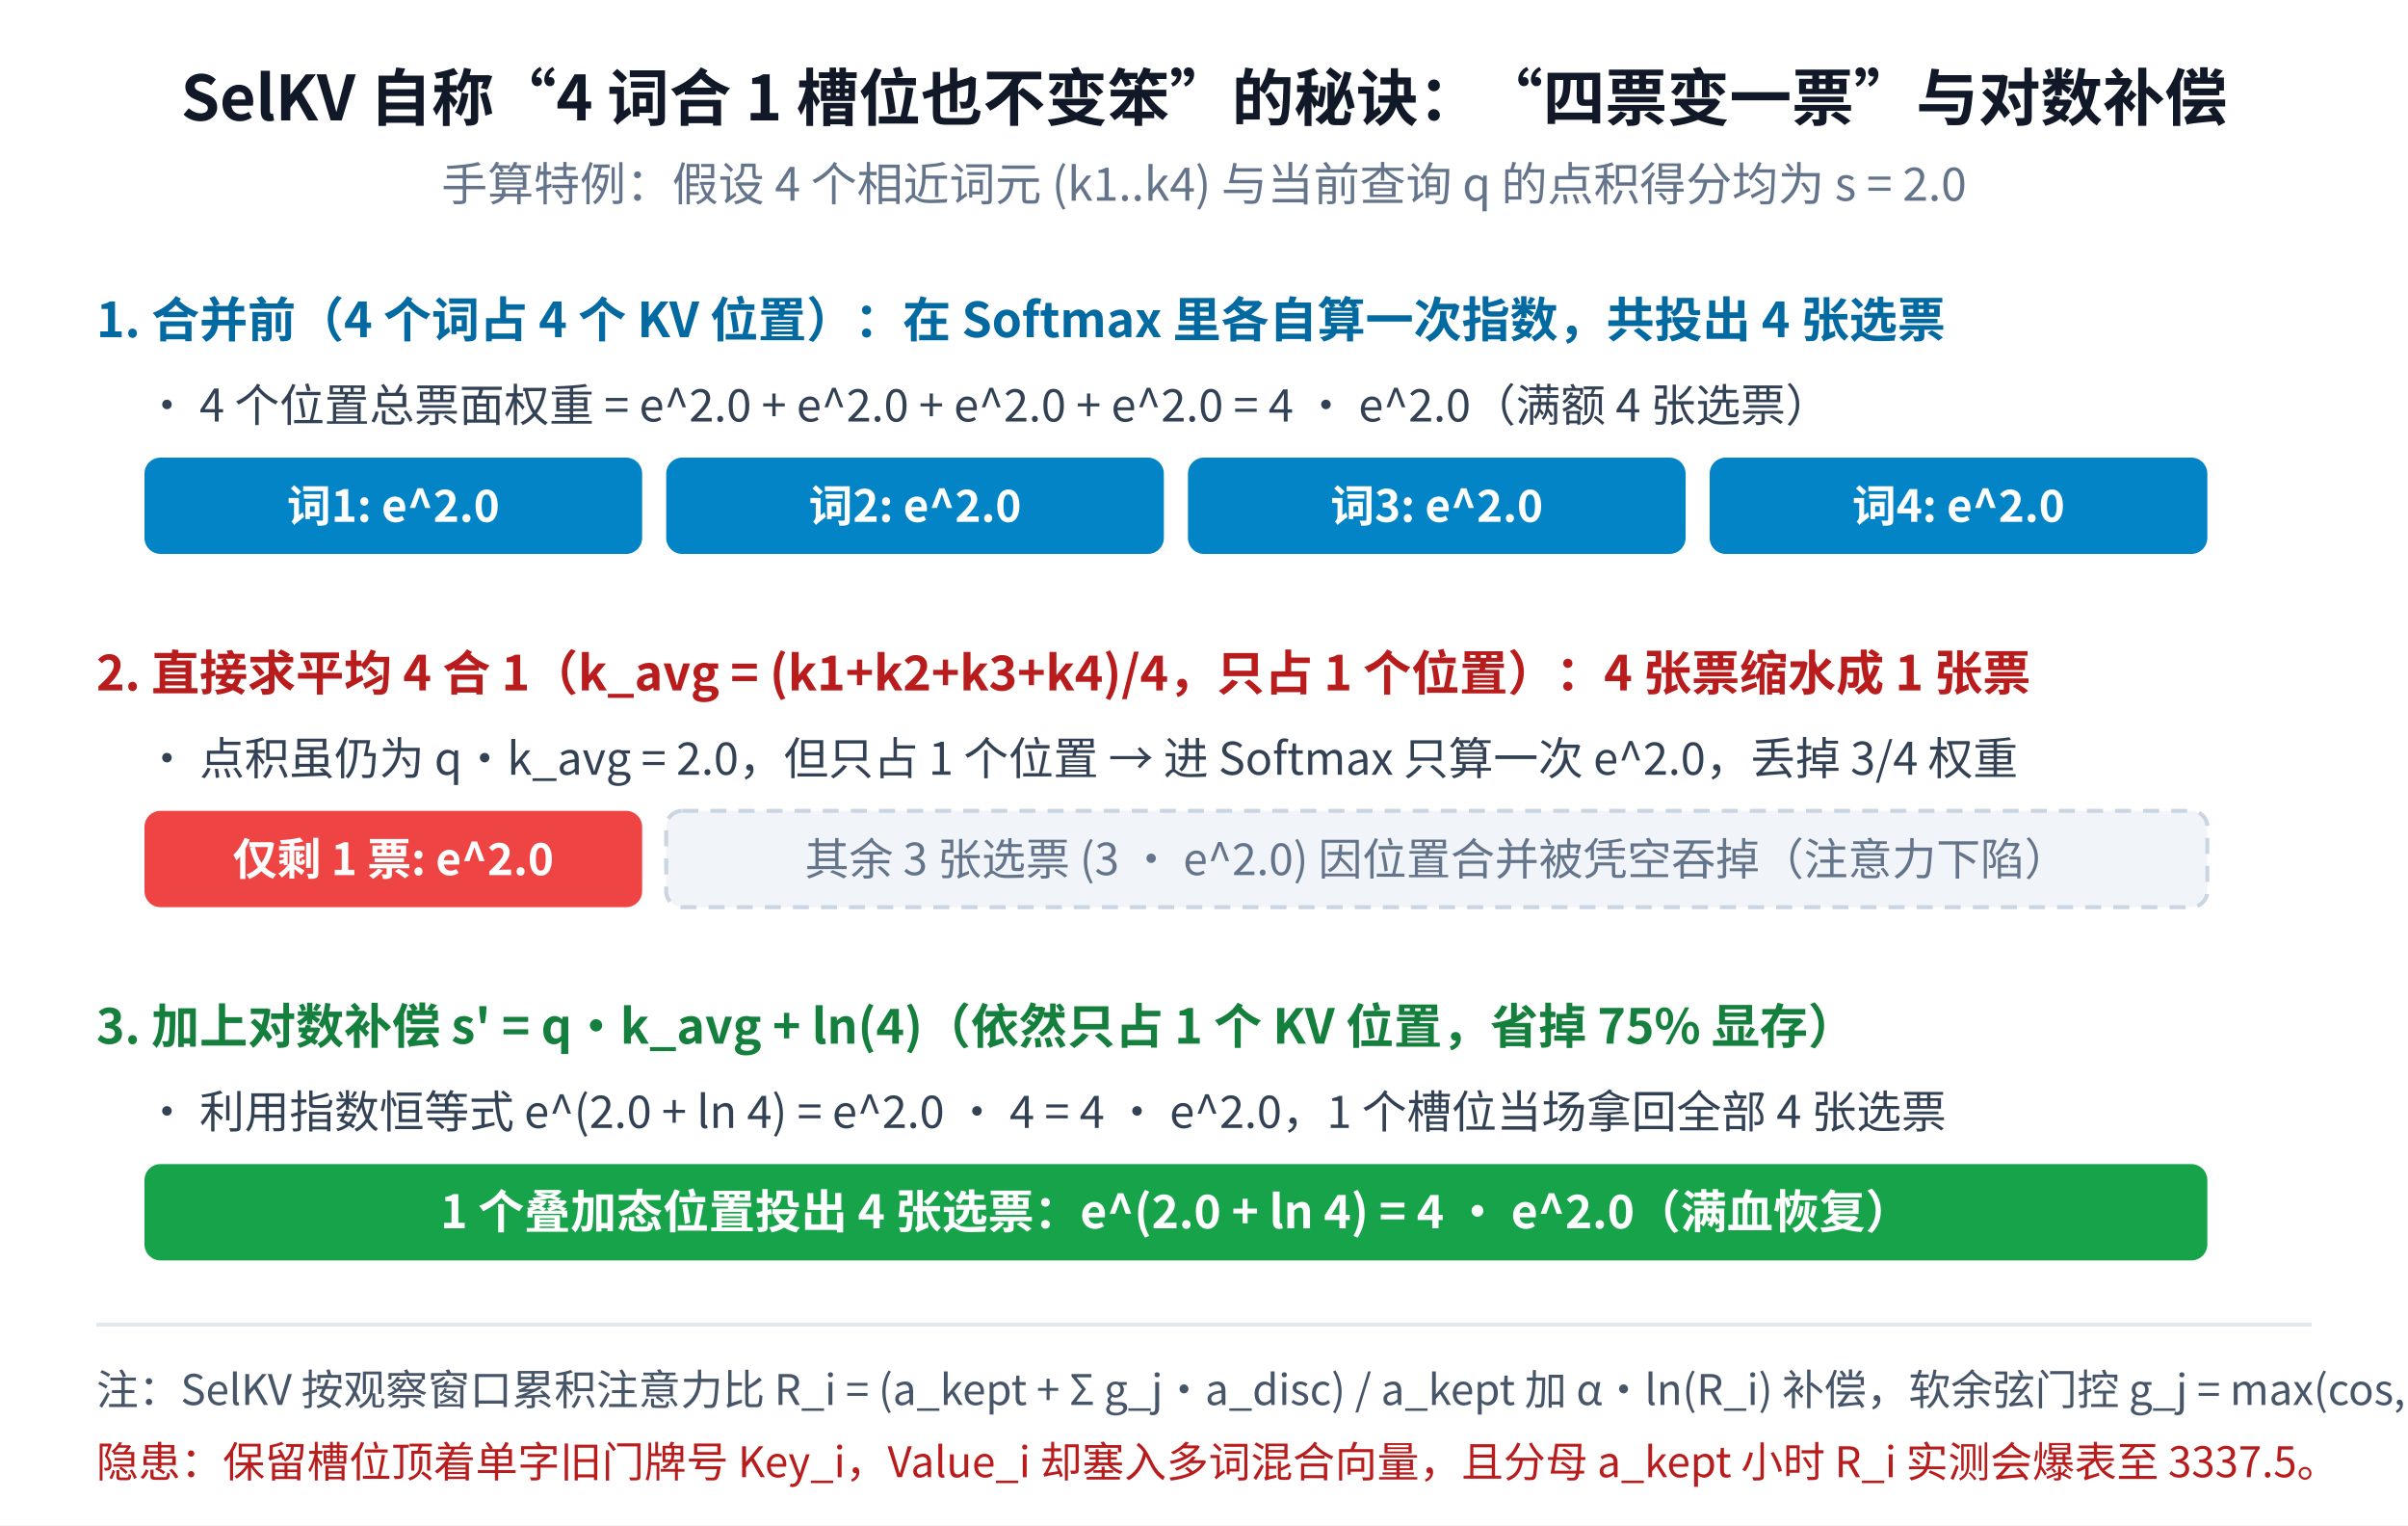
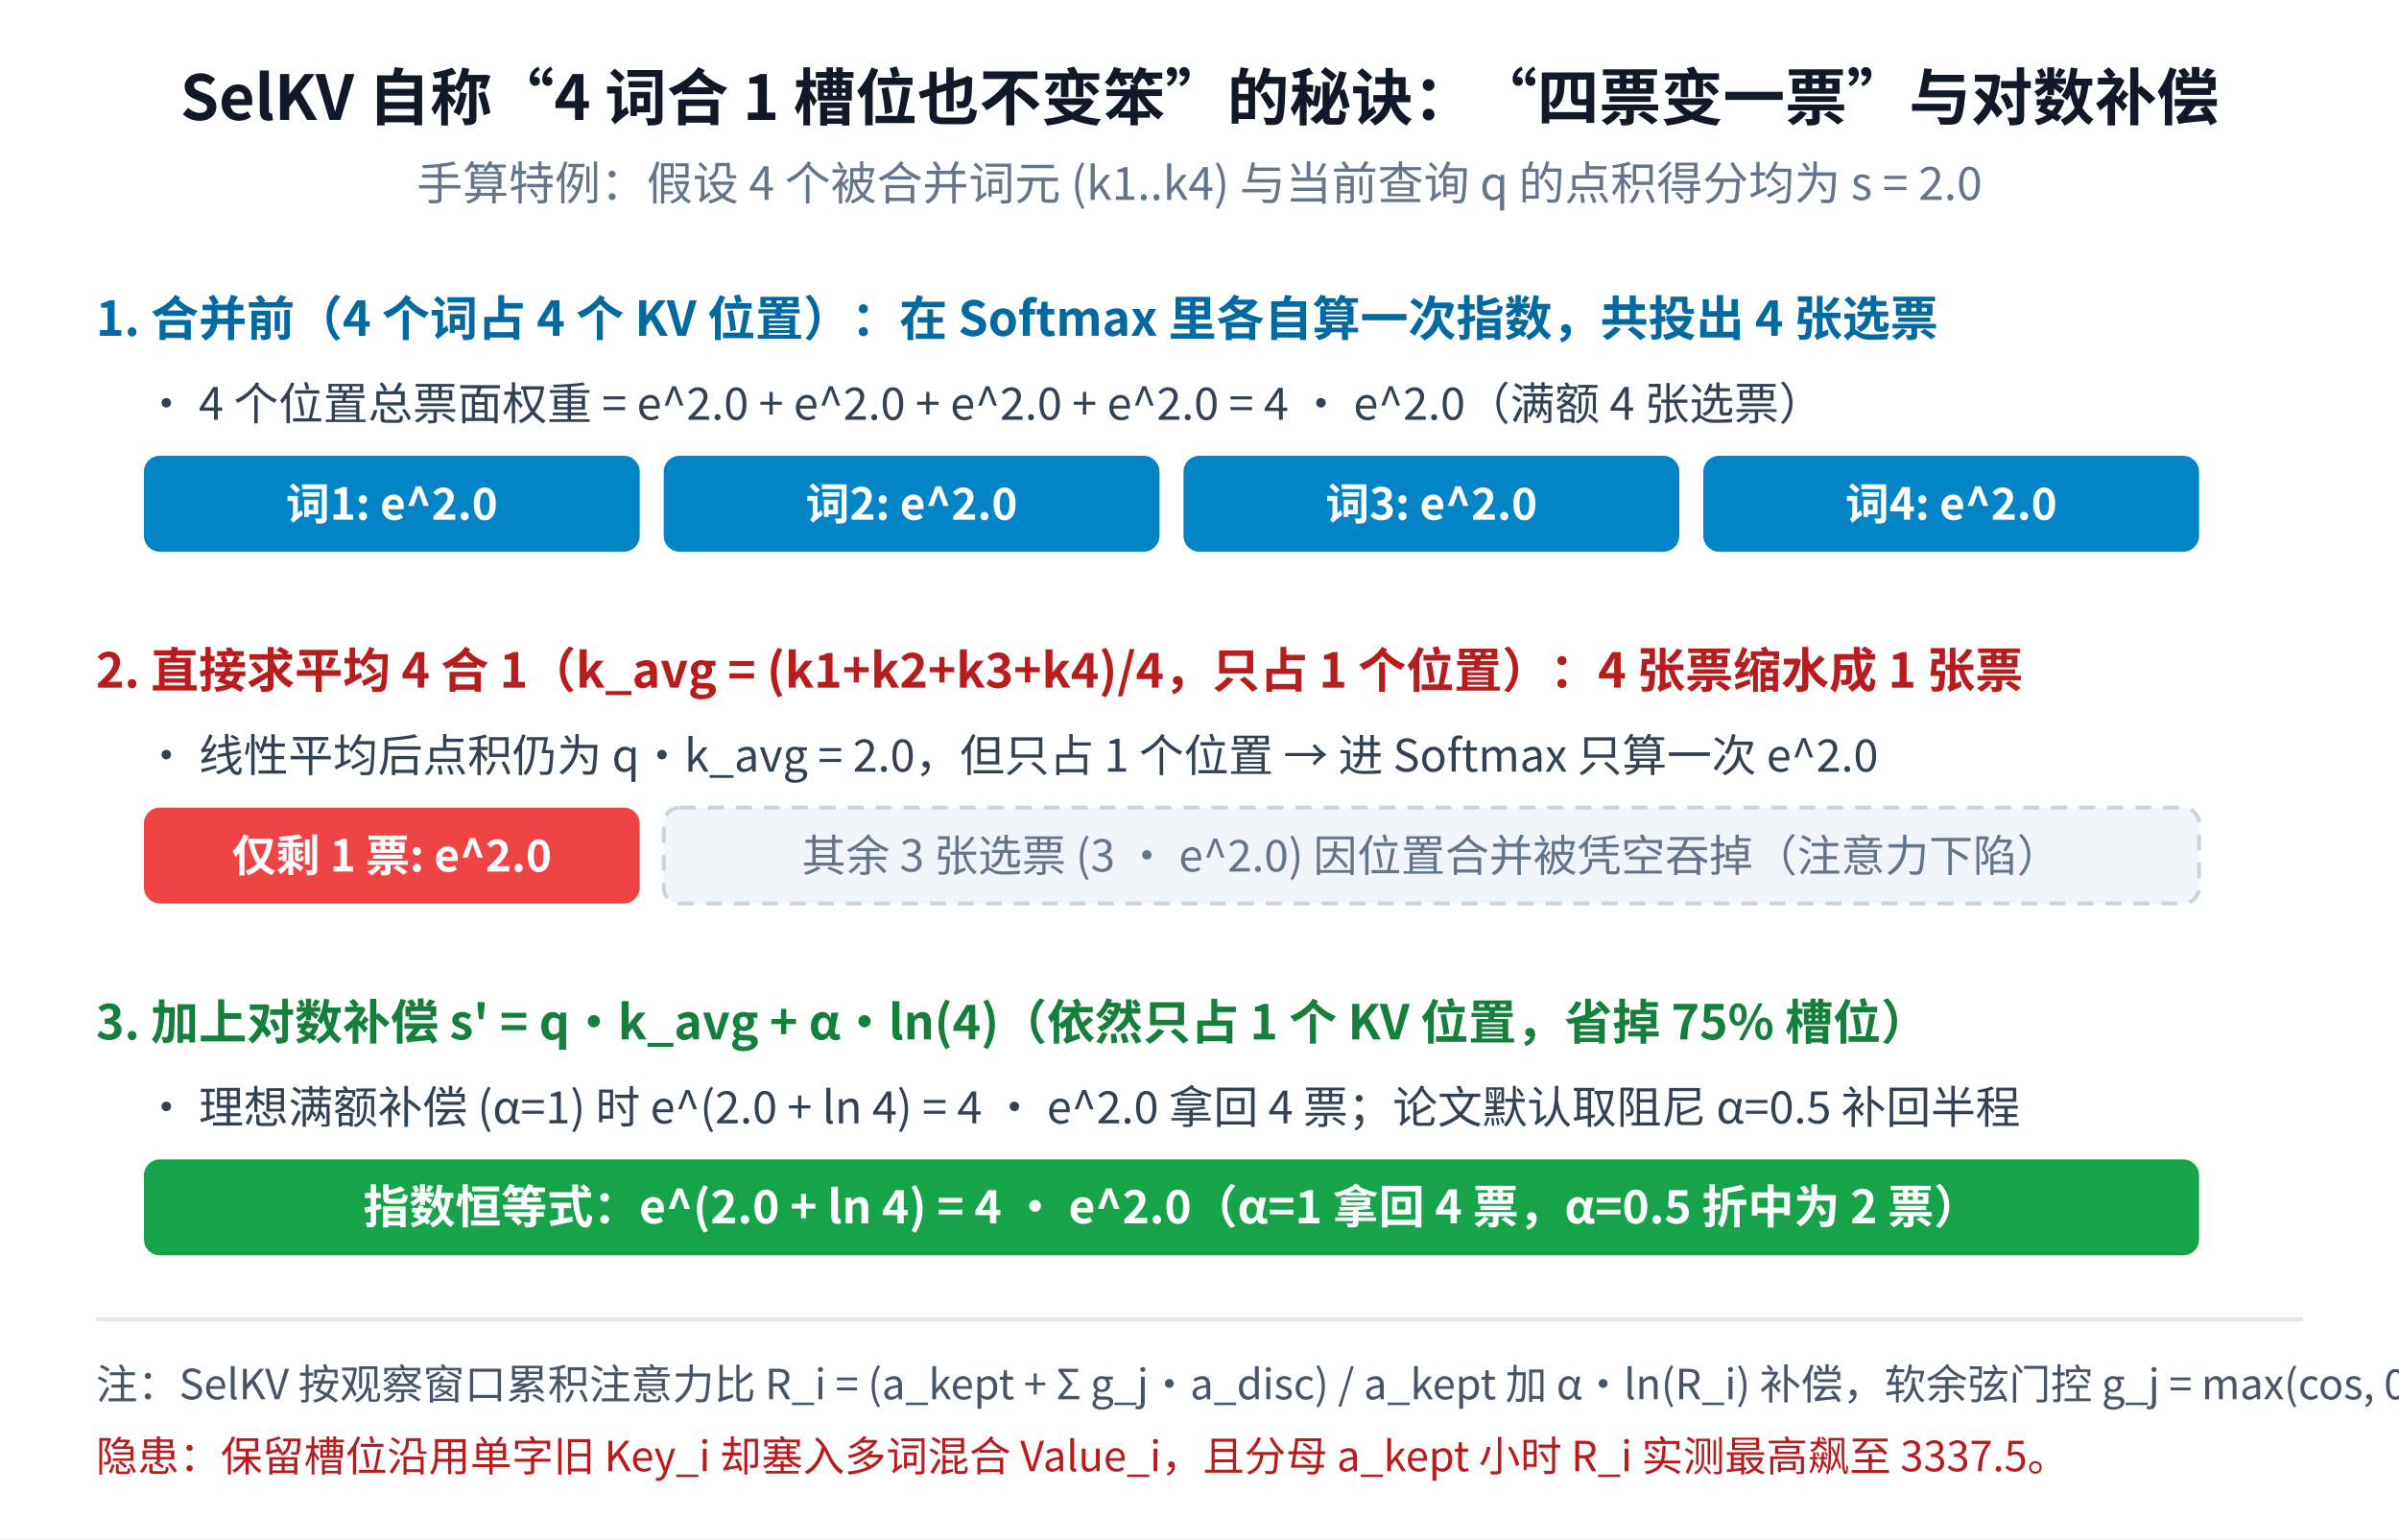
- <svg xmlns="http://www.w3.org/2000/svg" viewBox="0 0 600 380" width="600" height="380" font-family="'WenQuanYi Micro Hei','Noto Sans CJK SC',sans-serif">
-   <rect x="0" y="0" width="600" height="380" fill="#ffffff" />
+ <svg xmlns="http://www.w3.org/2000/svg" viewBox="0 0 600 385" width="600" height="385" font-family="'WenQuanYi Micro Hei','Noto Sans CJK SC',sans-serif">
+   <rect x="0" y="0" width="600" height="385" fill="#ffffff" />
  <text x="300" y="30" text-anchor="middle" font-size="15.5" font-weight="bold" fill="#111827">SelKV 自称“4 词合 1 槽位也不变笨”的秘诀：“四票变一票”与对数补偿</text>
-   <text x="300" y="50" text-anchor="middle" font-size="11.5" fill="#64748b">手算特例：假设 4 个相近词元 (k1..k4) 与当前查询 q 的点积得分均为 s = 2.0</text>
+   <text x="300" y="50" text-anchor="middle" font-size="11.5" fill="#64748b">手算特例：假设 4 个被合并词元 (k1..k4) 与当前查询 q 的点积得分均为 s = 2.0</text>
  <text x="24" y="84" font-size="12" font-weight="bold" fill="#0369a1">1. 合并前（4 个词占 4 个 KV 位置）：在 Softmax 里各自算一次指数，共投出 4 张选票</text>
  <text x="36" y="105" font-size="11.2" fill="#334155">• 4 个位置总票面权重 = e^2.0 + e^2.0 + e^2.0 + e^2.0 = 4 · e^2.0（满额 4 张选票）</text>
  <rect x="36" y="114" width="124" height="24" rx="4" fill="#0284c7" />
  <text x="98" y="130" text-anchor="middle" font-size="11" font-weight="bold" fill="#ffffff">词1: e^2.0</text>
  <rect x="166" y="114" width="124" height="24" rx="4" fill="#0284c7" />
  <text x="228" y="130" text-anchor="middle" font-size="11" font-weight="bold" fill="#ffffff">词2: e^2.0</text>
  <rect x="296" y="114" width="124" height="24" rx="4" fill="#0284c7" />
  <text x="358" y="130" text-anchor="middle" font-size="11" font-weight="bold" fill="#ffffff">词3: e^2.0</text>
  <rect x="426" y="114" width="124" height="24" rx="4" fill="#0284c7" />
  <text x="488" y="130" text-anchor="middle" font-size="11" font-weight="bold" fill="#ffffff">词4: e^2.0</text>
  <text x="24" y="172" font-size="12" font-weight="bold" fill="#b91c1c">2. 直接求平均 4 合 1（k_avg = (k1+k2+k3+k4)/4，只占 1 个位置）：4 张票缩水成 1 张票</text>
-   <text x="36" y="193" font-size="11.2" fill="#334155">• 点积虽仍为 q·k_avg = 2.0，但只占 1 个位置 → 进 Softmax 只算一次 e^2.0，丢掉 3/4 权重</text>
+   <text x="36" y="193" font-size="11.2" fill="#334155">• 线性平均后点积仍为 q·k_avg = 2.0，但只占 1 个位置 → 进 Softmax 只算一次 e^2.0</text>
  <rect x="36" y="202" width="124" height="24" rx="4" fill="#ef4444" />
  <text x="98" y="218" text-anchor="middle" font-size="11" font-weight="bold" fill="#ffffff">仅剩 1 票: e^2.0</text>
  <rect x="166" y="202" width="384" height="24" rx="4" fill="#f1f5f9" stroke="#cbd5e1" stroke-dasharray="4 3" />
  <text x="358" y="218" text-anchor="middle" font-size="11" fill="#64748b">其余 3 张选票 (3 · e^2.0) 因位置合并被凭空吞掉（注意力下陷）</text>
-   <text x="24" y="260" font-size="12" font-weight="bold" fill="#15803d">3. 加上对数补偿 s' = q·k_avg + ln(4)（依然只占 1 个 KV 位置，省掉 75% 显存）</text>
-   <text x="36" y="281" font-size="11.2" fill="#334155">• 利用指数恒等式 e^(2.0 + ln 4) = e^2.0 · 4 = 4 · e^2.0，1 个槽位当场拿回全部 4 张选票</text>
+   <text x="24" y="260" font-size="12" font-weight="bold" fill="#15803d">3. 加上对数补偿 s' = q·k_avg + α·ln(4)（依然只占 1 个 KV 位置，省掉 75% 槽位）</text>
+   <text x="36" y="281" font-size="11.2" fill="#334155">• 理想满额补偿 (α=1) 时 e^(2.0 + ln 4) = 4 · e^2.0 拿回 4 票；论文默认取阻尼 α=0.5 补回半程</text>
  <rect x="36" y="290" width="514" height="24" rx="4" fill="#16a34a" />
-   <text x="293" y="306" text-anchor="middle" font-size="11.5" font-weight="bold" fill="#ffffff">1 个叠加态位置投出 4 张选票：e^(2.0 + ln 4) = 4 · e^2.0（满血恢复）</text>
+   <text x="293" y="306" text-anchor="middle" font-size="11.5" font-weight="bold" fill="#ffffff">指数恒等式：e^(2.0 + ln 4) = 4 · e^2.0（α=1 拿回 4 票，α=0.5 折中为 2 票）</text>
  <line x1="24" y1="330" x2="576" y2="330" stroke="#e2e8f0" stroke-width="1" />
-   <text x="24" y="350" font-size="10.5" fill="#475569">注：SelKV 按观察窗口累积注意力比 R_i = (a_kept + Σ g_j·a_disc) / a_kept 加 α·ln(R_i) 补偿，软余弦门控 g_j = max(cos, 0)。</text>
-   <text x="24" y="368" font-size="10.5" fill="#b91c1c">隐患：保留槽位顶着单字旧门牌号 Key_i，Value_i 却塞入多词混合向量，且分母 a_kept 小时 R_i 实测会爆表至 3337.5。</text>
+   <text x="24" y="350" font-size="10.4" fill="#475569">注：SelKV 按观察窗口累积注意力比 R_i = (a_kept + Σ g_j·a_disc) / a_kept 加 α·ln(R_i) 补偿，软余弦门控 g_j = max(cos, 0)。</text>
+   <text x="24" y="368" font-size="10.4" fill="#b91c1c">隐患：保留槽位沿用单字旧 Key_i 却塞入多词混合 Value_i，且分母 a_kept 小时 R_i 实测最高飙至 3337.5。</text>
</svg>
